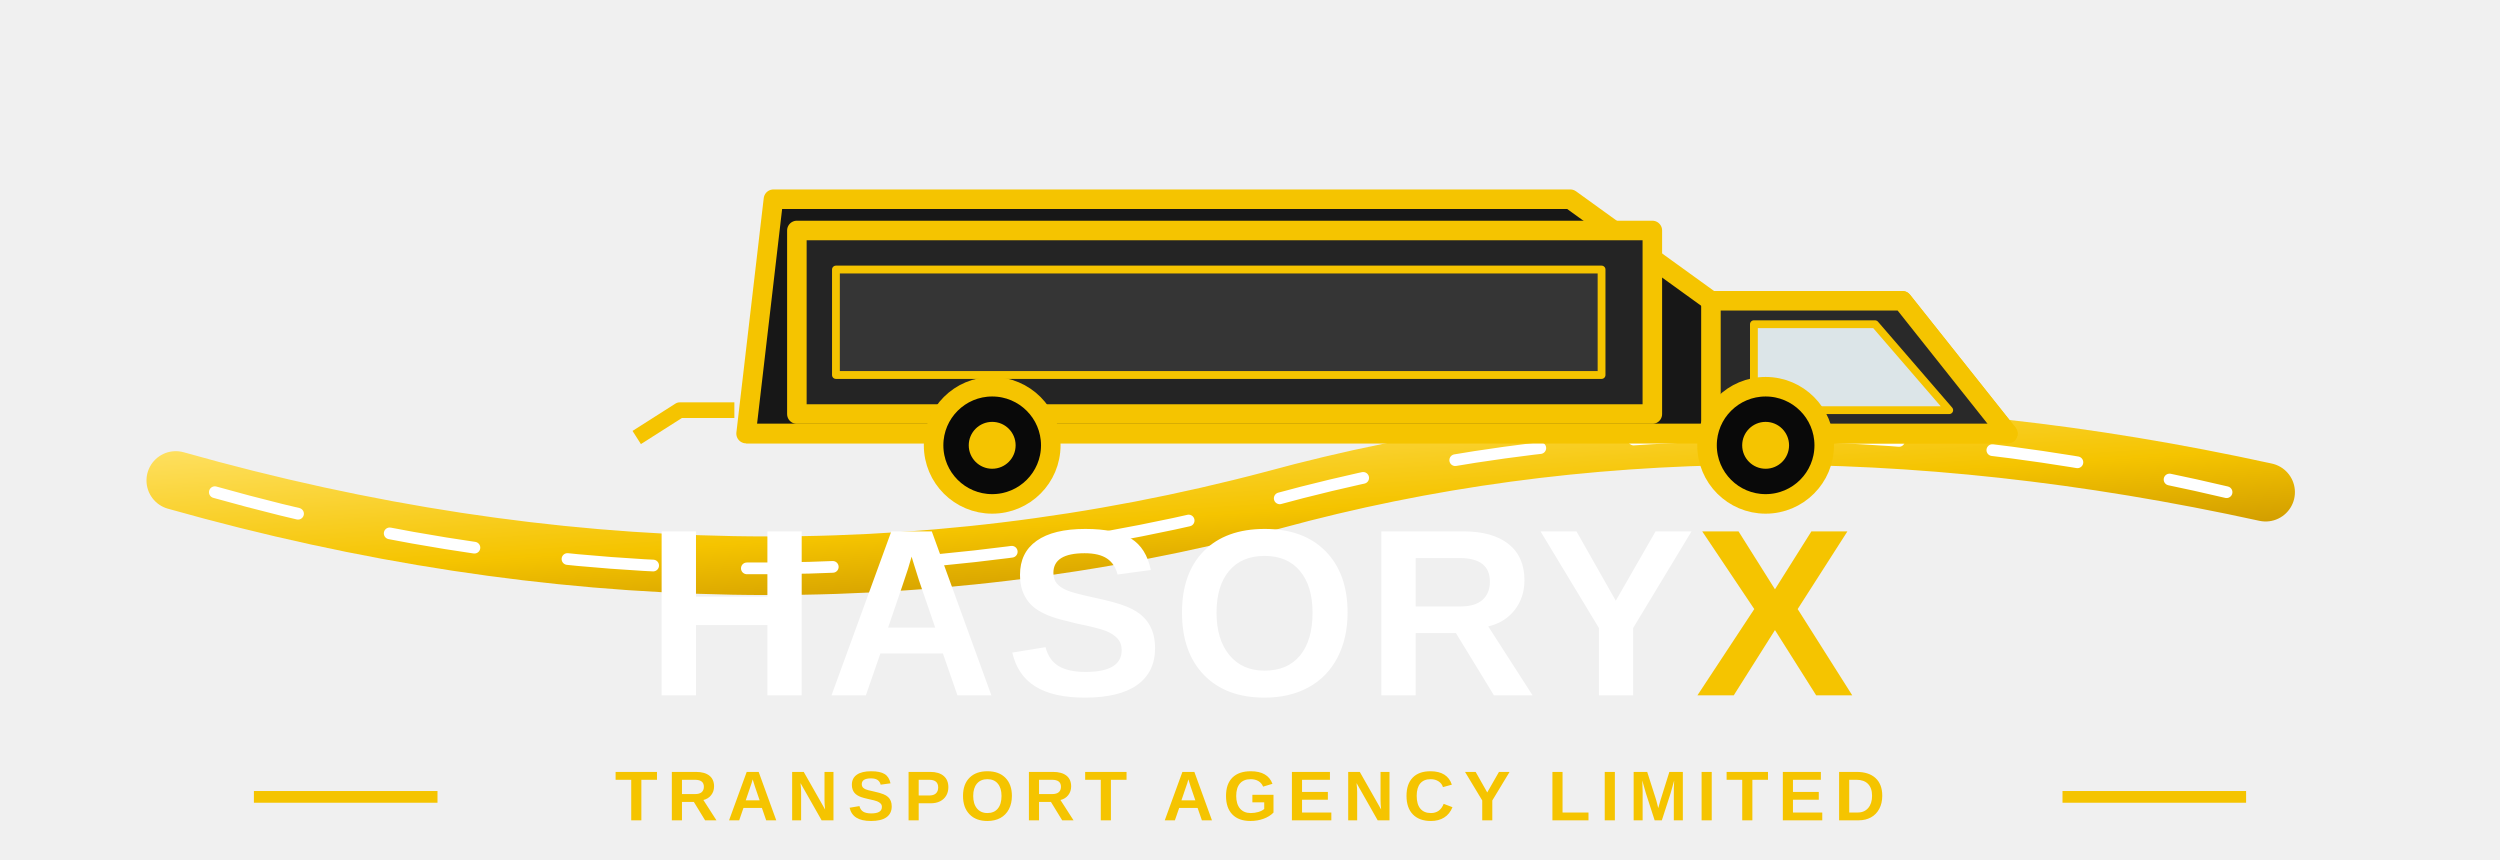
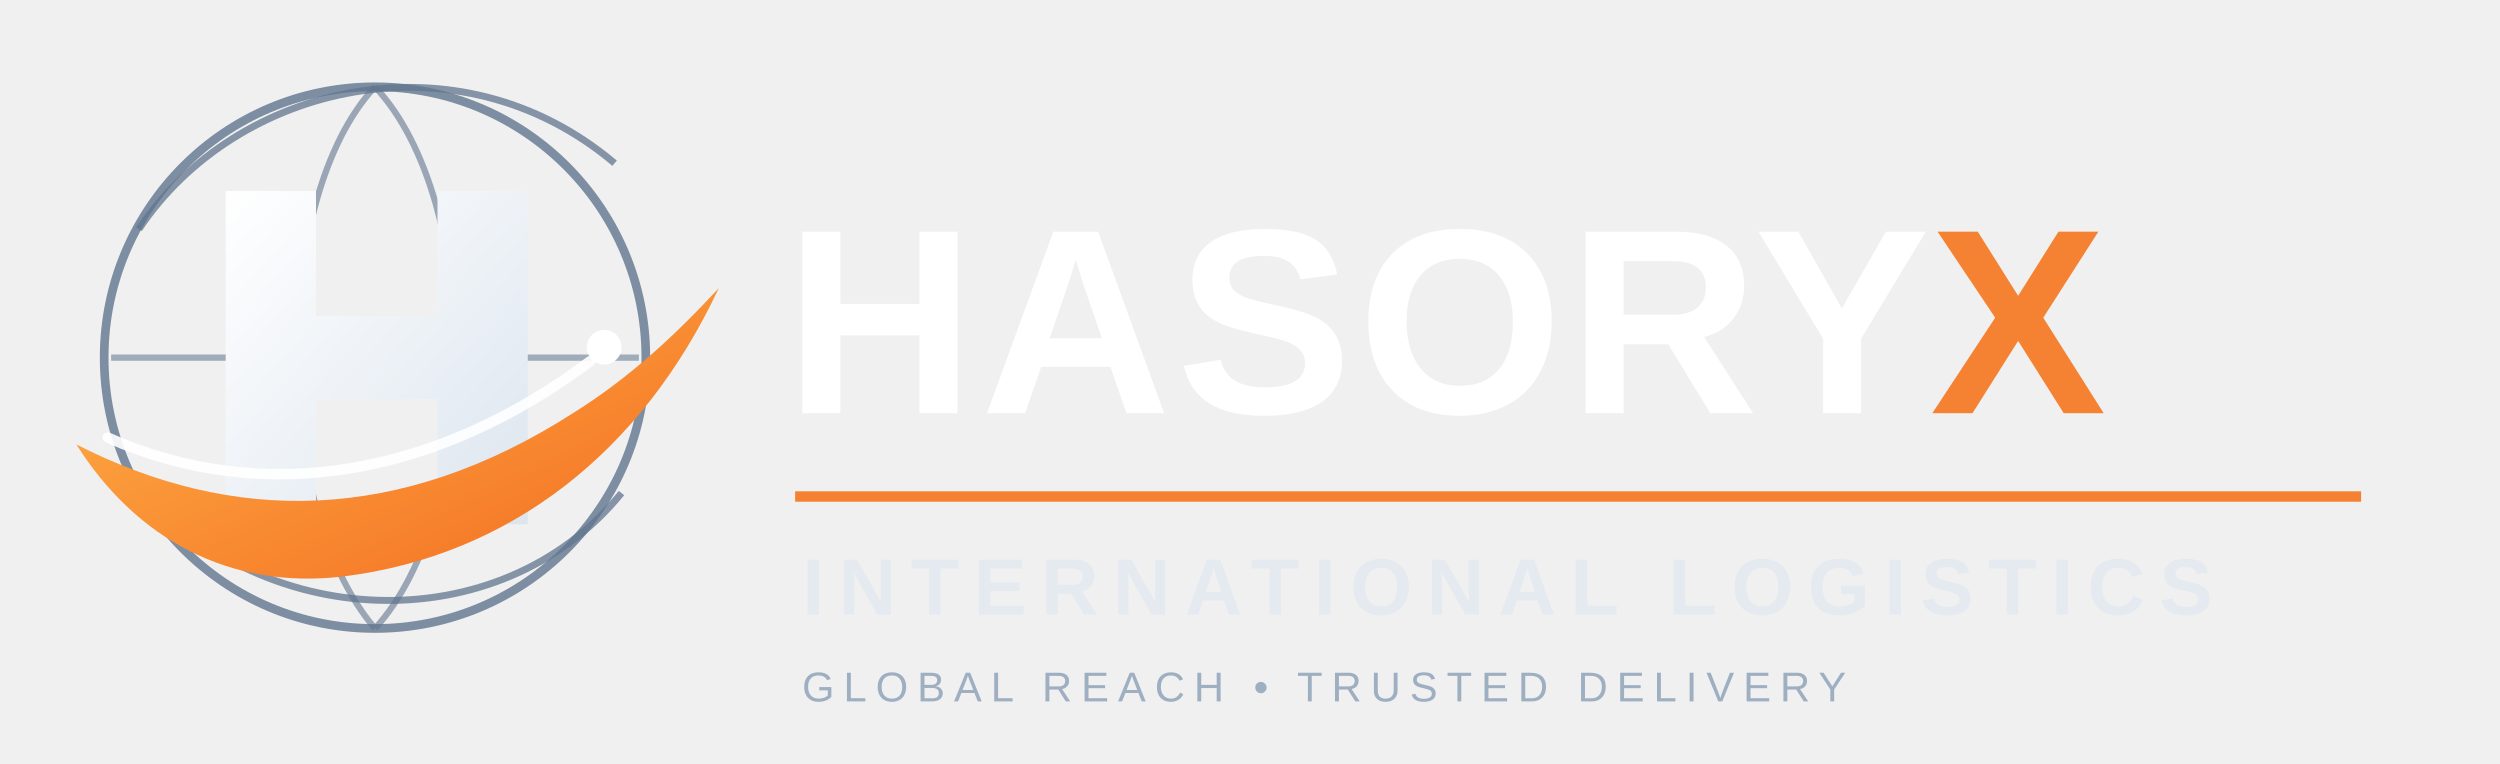
- <svg xmlns="http://www.w3.org/2000/svg" viewBox="0 0 640 220" role="img" aria-labelledby="title desc">
+ <svg xmlns="http://www.w3.org/2000/svg" viewBox="0 0 720 220" role="img" aria-labelledby="title desc">
  <defs>
-     <linearGradient id="gold" x1="0" x2="1" y1="0" y2="1">
-       <stop stop-color="#ffe36b" />
-       <stop offset=".55" stop-color="#f5c400" />
-       <stop offset="1" stop-color="#bd8700" />
+     <linearGradient id="route" x1="0" y1="0" x2="1" y2="1">
+       <stop offset="0" stop-color="#ffb347" />
+       <stop offset="1" stop-color="#f36b21" />
+     </linearGradient>
+     <linearGradient id="metal" x1="0" y1="0" x2="1" y2="1">
+       <stop offset="0" stop-color="#ffffff" />
+       <stop offset="1" stop-color="#dce5ef" />
    </linearGradient>
  </defs>
-   <g fill="none" stroke="url(#gold)" stroke-linecap="round" stroke-linejoin="round">
-     <path d="M45 123 Q190 164 326 128 Q443 96 580 126" stroke-width="15" />
-     <path d="M55 126 Q190 164 326 128 Q443 96 570 126" stroke="#fff" stroke-width="3" stroke-dasharray="22 24" />
-   </g>
-   <g stroke="#f5c400" stroke-width="5" stroke-linejoin="round">
-     <path d="M198 51 H402 L438 77 H487 L514 111 H191 Z" fill="#171717" />
-     <path d="M438 77 H487 L514 111 H438 Z" fill="#292929" />
-     <path d="M449 83 H480 L499 105 H449 Z" fill="#dce5e8" stroke-width="2" />
-     <path d="M204 59 H423 V106 H204 Z" fill="#242424" />
-     <path d="M214 69 H410 V96 H214 Z" fill="#353535" stroke-width="2" />
-     <path d="M191 111 H514" fill="none" />
-     <circle cx="254" cy="114" r="15" fill="#090909" />
-     <circle cx="254" cy="114" r="6" fill="#f5c400" stroke="none" />
-     <circle cx="452" cy="114" r="15" fill="#090909" />
-     <circle cx="452" cy="114" r="6" fill="#f5c400" stroke="none" />
-     <path d="M188 105 H174 L163 112" fill="none" stroke-width="4" />
-   </g>
-   <text x="320" y="178" text-anchor="middle" fill="#fff" font-family="Arial,sans-serif" font-size="61" font-weight="900" letter-spacing="2">HASORY<tspan fill="#f5c400">X</tspan>
+   <circle cx="108" cy="103" r="78" fill="none" stroke="#60758e" stroke-width="2.5" opacity=".8" />
+   <path d="M40 66 C68 24 132 9 177 47" fill="none" stroke="#60758e" stroke-width="2" opacity=".75" />
+   <path d="M37 137 C74 183 144 185 179 142" fill="none" stroke="#60758e" stroke-width="2" opacity=".75" />
+   <path d="M108 25 C78 57 78 146 108 181 M108 25 C139 58 139 147 108 181" fill="none" stroke="#60758e" stroke-width="1.8" opacity=".6" />
+   <path d="M32 103 H184" fill="none" stroke="#60758e" stroke-width="1.8" opacity=".55" />
+   <path d="M65 55 H91 V91 H126 V55 H152 V151 H126 V115 H91 V151 H65 Z" fill="url(#metal)" />
+   <path d="M22 128 C67 151 115 151 165 119 C181 109 194 97 207 83 C185 130 147 160 99 166 C66 170 39 155 22 128Z" fill="url(#route)" />
+   <path d="M31 126 C76 146 126 137 170 104" fill="none" stroke="#fff" stroke-width="3" stroke-linecap="round" opacity=".9" />
+   <circle cx="174" cy="100" r="5" fill="#fff" />
+   <text x="226" y="119" fill="#ffffff" font-family="Arial, Helvetica, sans-serif" font-size="76" font-weight="800" letter-spacing="1.5">HASORY<tspan fill="#f58232">X</tspan>
  </text>
-   <path d="M65 204 H112 M528 204 H575" stroke="#f5c400" stroke-width="3" />
-   <text x="320" y="210" text-anchor="middle" fill="#f5c400" font-family="Arial,sans-serif" font-size="18" font-weight="700" letter-spacing="2.4">TRANSPORT AGENCY LIMITED</text>
+   <path d="M229 143 H680" stroke="#f58232" stroke-width="3" />
+   <text x="231" y="177" fill="#e5eaf0" font-family="Arial, Helvetica, sans-serif" font-size="23" font-weight="700" letter-spacing="4.1">INTERNATIONAL LOGISTICS</text>
+   <text x="231" y="202" fill="#9eafc2" font-family="Arial, Helvetica, sans-serif" font-size="12" letter-spacing="2.6">GLOBAL REACH  •  TRUSTED DELIVERY</text>
</svg>
